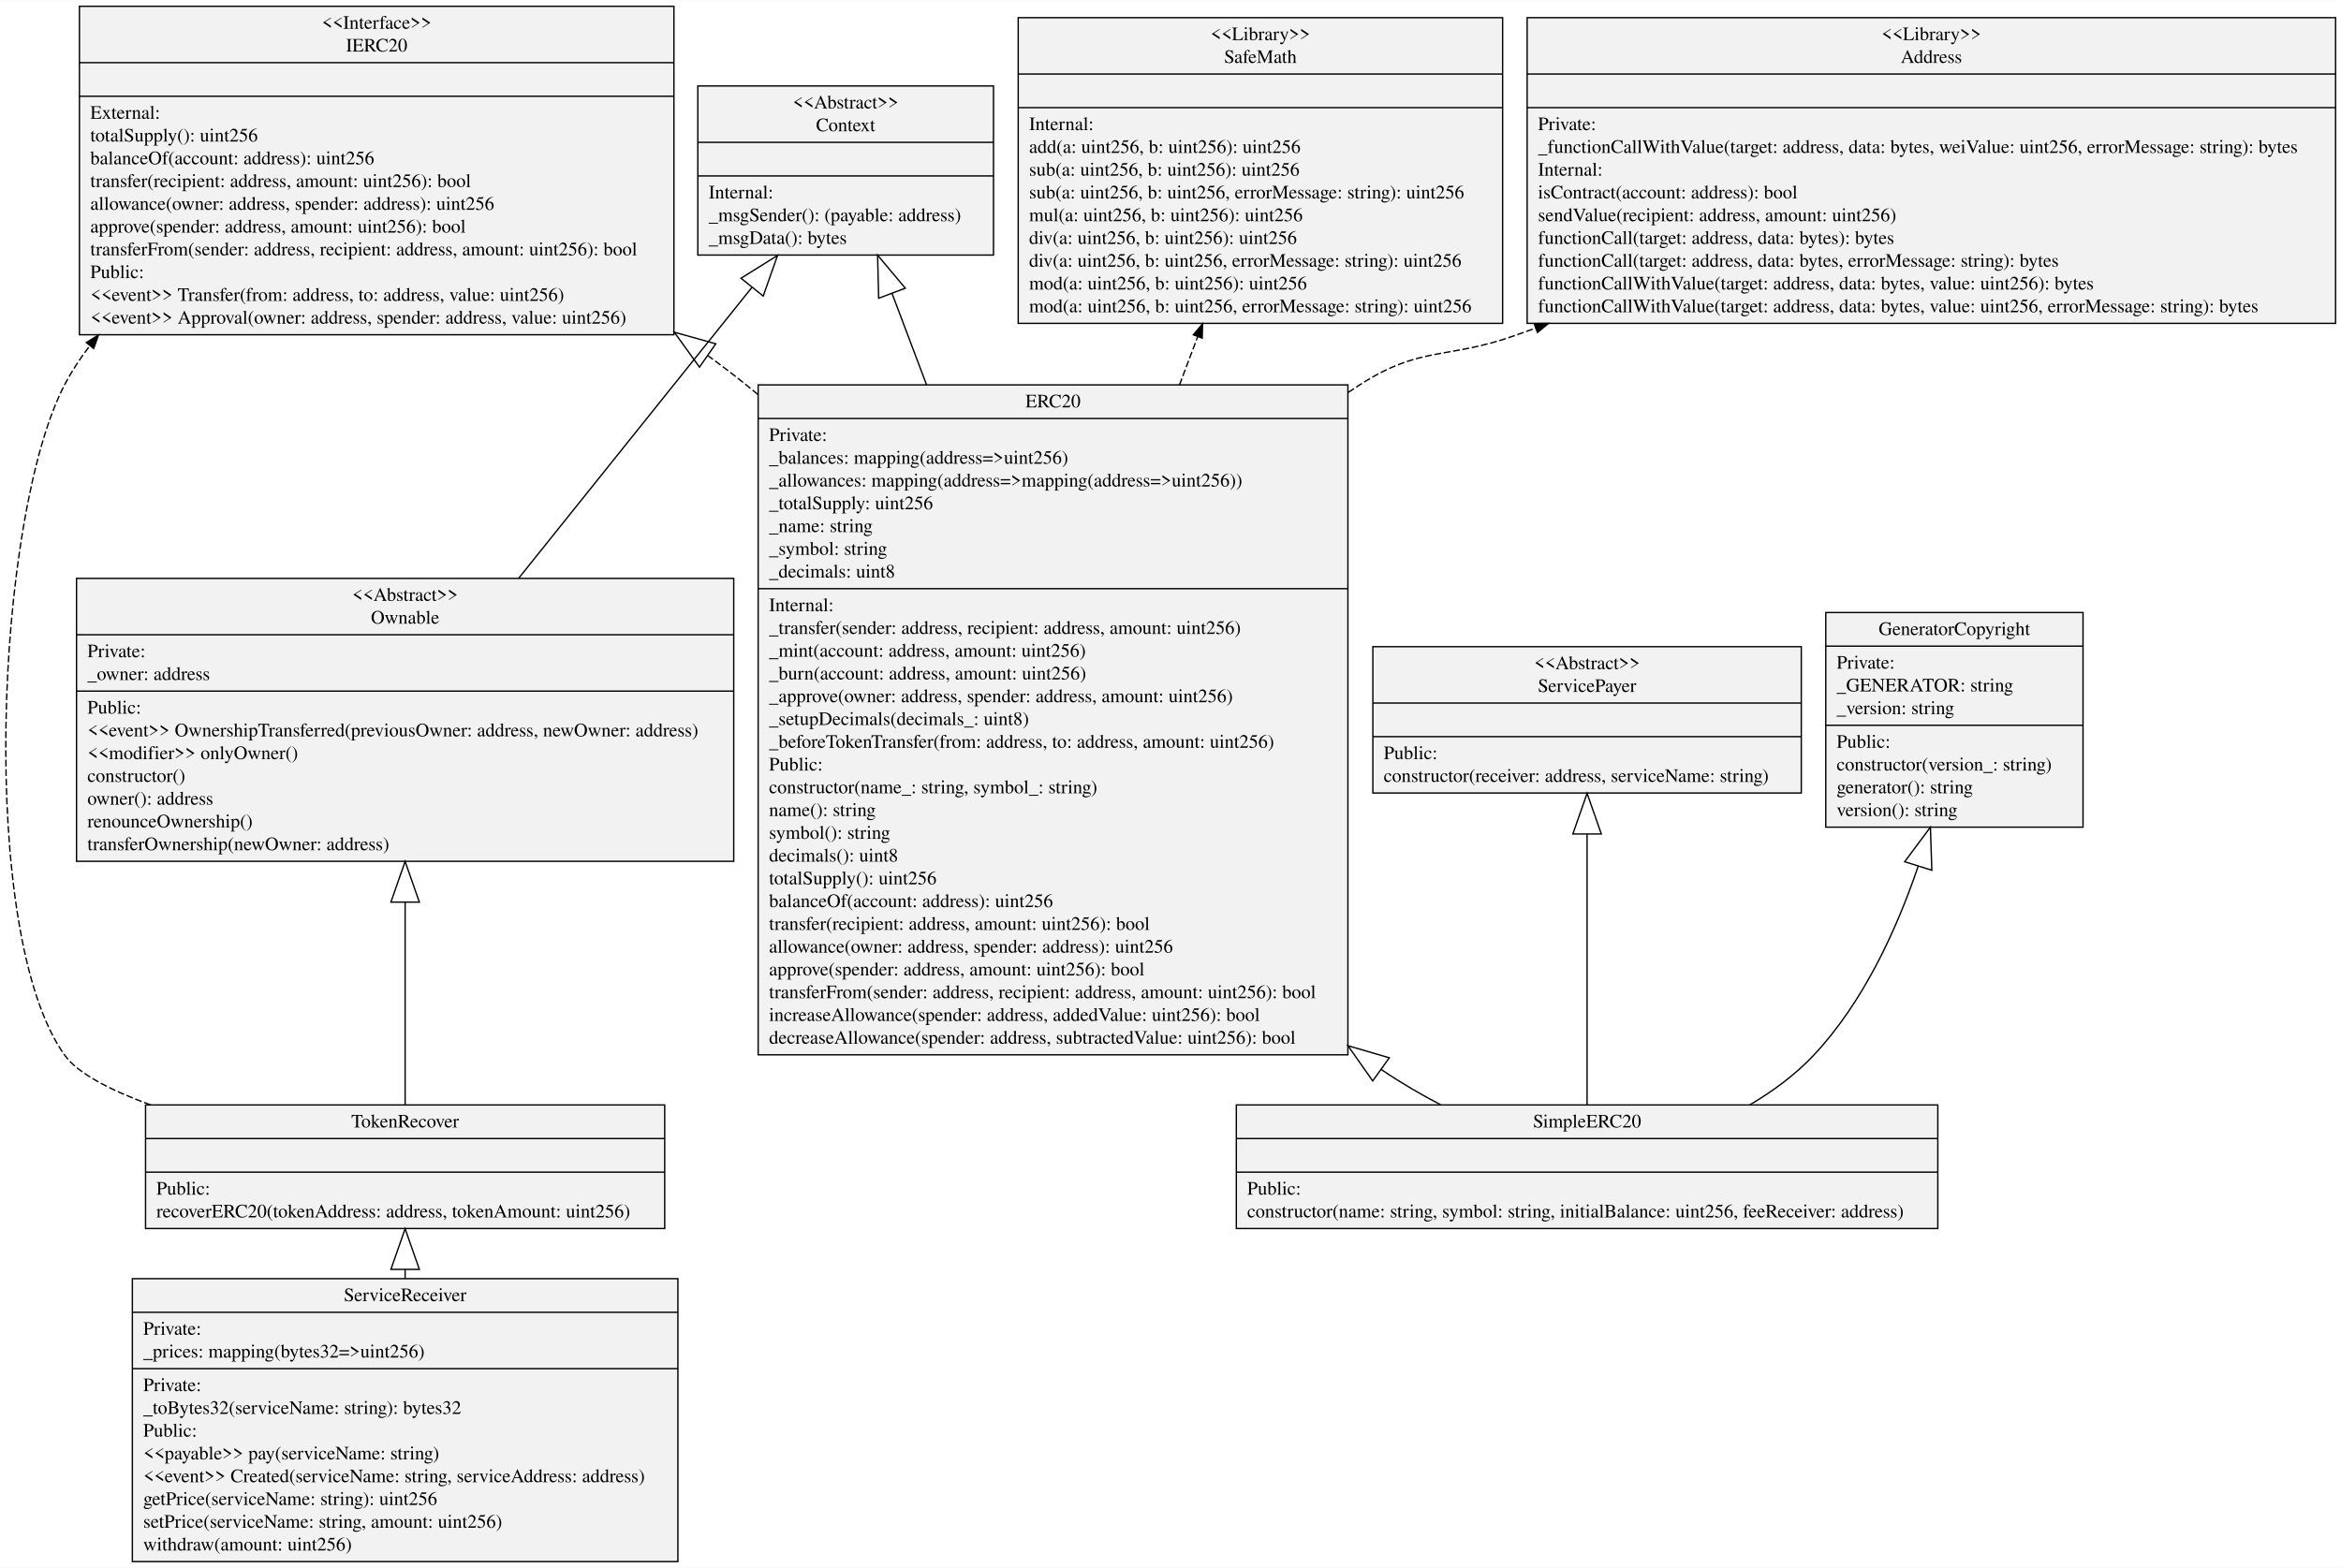
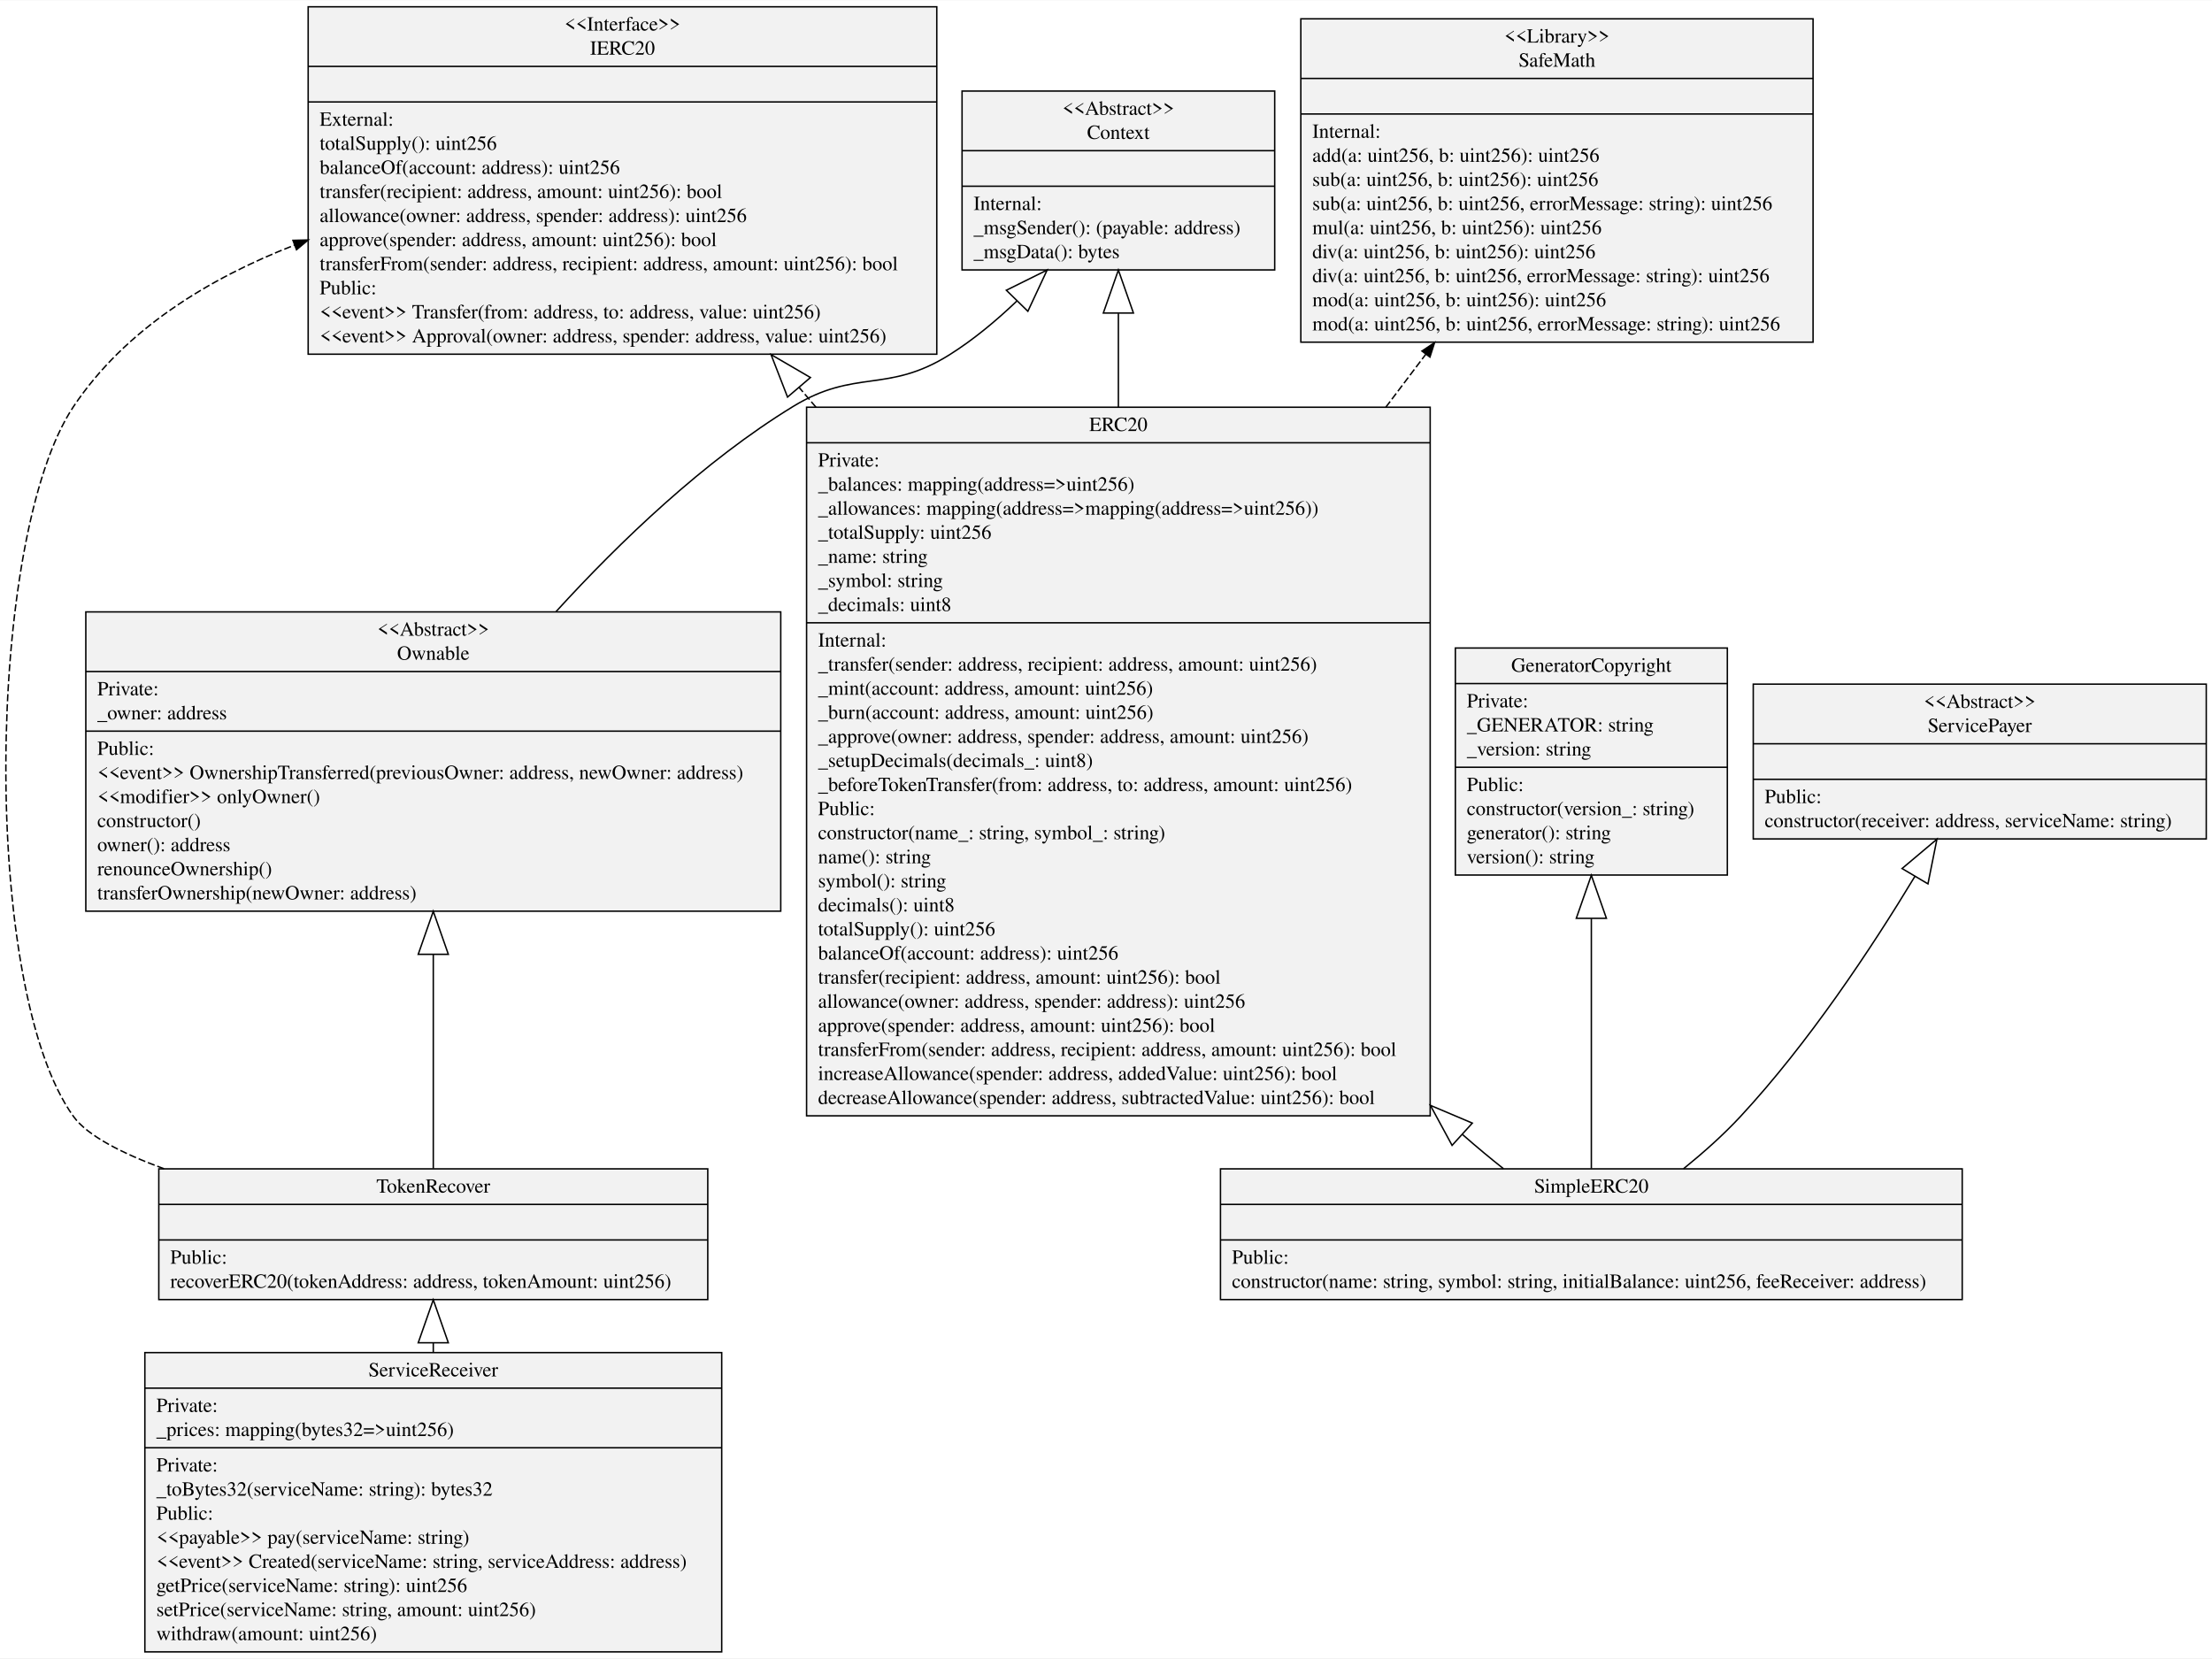
- <svg xmlns="http://www.w3.org/2000/svg" width="1727pt" height="1157pt" viewBox="0.00 0.00 1727.11 1156.80">
+ <svg xmlns="http://www.w3.org/2000/svg" width="1543pt" height="1157pt" viewBox="0.00 0.00 1543.35 1156.80">
  <g id="graph0" class="graph" transform="scale(1 1) rotate(0) translate(4 1152.8)">
-     <polygon fill="#ffffff" stroke="transparent" points="-4,4 -4,-1152.8 1723.108,-1152.8 1723.108,4 -4,4" />
+     <polygon fill="#ffffff" stroke="transparent" points="-4,4 -4,-1152.8 1539.35,-1152.8 1539.35,4 -4,4" />
    <g id="node1" class="node">
-       <polygon fill="#f2f2f2" stroke="#000000" points="510.819,-964.7 510.819,-1089.5 728.963,-1089.5 728.963,-964.7 510.819,-964.7" />
-       <text text-anchor="middle" x="619.891" y="-1072.9" font-family="Times,serif" font-size="14.00" fill="#000000">&lt;&lt;Abstract&gt;&gt;</text>
-       <text text-anchor="middle" x="619.891" y="-1056.1" font-family="Times,serif" font-size="14.00" fill="#000000">Context</text>
-       <polyline fill="none" stroke="#000000" points="510.819,-1047.9 728.963,-1047.9 " />
-       <text text-anchor="middle" x="619.891" y="-1031.3" font-family="Times,serif" font-size="14.00" fill="#000000"> </text>
-       <polyline fill="none" stroke="#000000" points="510.819,-1023.1 728.963,-1023.1 " />
-       <text text-anchor="start" x="518.819" y="-1006.5" font-family="Times,serif" font-size="14.00" fill="#000000">Internal:</text>
-       <text text-anchor="start" x="518.819" y="-989.7" font-family="Times,serif" font-size="14.00" fill="#000000">    _msgSender(): (payable: address)</text>
-       <text text-anchor="start" x="518.819" y="-972.9" font-family="Times,serif" font-size="14.00" fill="#000000">    _msgData(): bytes</text>
+       <polygon fill="#f2f2f2" stroke="#000000" points="667.238,-964.7 667.238,-1089.5 885.382,-1089.5 885.382,-964.7 667.238,-964.7" />
+       <text text-anchor="middle" x="776.31" y="-1072.9" font-family="Times,serif" font-size="14.00" fill="#000000">&lt;&lt;Abstract&gt;&gt;</text>
+       <text text-anchor="middle" x="776.31" y="-1056.1" font-family="Times,serif" font-size="14.00" fill="#000000">Context</text>
+       <polyline fill="none" stroke="#000000" points="667.238,-1047.9 885.382,-1047.9 " />
+       <text text-anchor="middle" x="776.31" y="-1031.3" font-family="Times,serif" font-size="14.00" fill="#000000"> </text>
+       <polyline fill="none" stroke="#000000" points="667.238,-1023.1 885.382,-1023.1 " />
+       <text text-anchor="start" x="675.238" y="-1006.5" font-family="Times,serif" font-size="14.00" fill="#000000">Internal:</text>
+       <text text-anchor="start" x="675.238" y="-989.7" font-family="Times,serif" font-size="14.00" fill="#000000">    _msgSender(): (payable: address)</text>
+       <text text-anchor="start" x="675.238" y="-972.9" font-family="Times,serif" font-size="14.00" fill="#000000">    _msgData(): bytes</text>
    </g>
    <g id="node2" class="node">
-       <polygon fill="#f2f2f2" stroke="#000000" points="54.591,-905.9 54.591,-1148.3 493.191,-1148.3 493.191,-905.9 54.591,-905.9" />
-       <text text-anchor="middle" x="273.891" y="-1131.7" font-family="Times,serif" font-size="14.00" fill="#000000">&lt;&lt;Interface&gt;&gt;</text>
-       <text text-anchor="middle" x="273.891" y="-1114.9" font-family="Times,serif" font-size="14.00" fill="#000000">IERC20</text>
-       <polyline fill="none" stroke="#000000" points="54.591,-1106.7 493.191,-1106.7 " />
-       <text text-anchor="middle" x="273.891" y="-1090.1" font-family="Times,serif" font-size="14.00" fill="#000000"> </text>
-       <polyline fill="none" stroke="#000000" points="54.591,-1081.9 493.191,-1081.9 " />
-       <text text-anchor="start" x="62.591" y="-1065.3" font-family="Times,serif" font-size="14.00" fill="#000000">External:</text>
-       <text text-anchor="start" x="62.591" y="-1048.5" font-family="Times,serif" font-size="14.00" fill="#000000">     totalSupply(): uint256</text>
-       <text text-anchor="start" x="62.591" y="-1031.7" font-family="Times,serif" font-size="14.00" fill="#000000">     balanceOf(account: address): uint256</text>
-       <text text-anchor="start" x="62.591" y="-1014.9" font-family="Times,serif" font-size="14.00" fill="#000000">     transfer(recipient: address, amount: uint256): bool</text>
-       <text text-anchor="start" x="62.591" y="-998.1" font-family="Times,serif" font-size="14.00" fill="#000000">     allowance(owner: address, spender: address): uint256</text>
-       <text text-anchor="start" x="62.591" y="-981.3" font-family="Times,serif" font-size="14.00" fill="#000000">     approve(spender: address, amount: uint256): bool</text>
-       <text text-anchor="start" x="62.591" y="-964.5" font-family="Times,serif" font-size="14.00" fill="#000000">     transferFrom(sender: address, recipient: address, amount: uint256): bool</text>
-       <text text-anchor="start" x="62.591" y="-947.7" font-family="Times,serif" font-size="14.00" fill="#000000">Public:</text>
-       <text text-anchor="start" x="62.591" y="-930.9" font-family="Times,serif" font-size="14.00" fill="#000000">    &lt;&lt;event&gt;&gt; Transfer(from: address, to: address, value: uint256)</text>
-       <text text-anchor="start" x="62.591" y="-914.1" font-family="Times,serif" font-size="14.00" fill="#000000">    &lt;&lt;event&gt;&gt; Approval(owner: address, spender: address, value: uint256)</text>
+       <polygon fill="#f2f2f2" stroke="#000000" points="211.01,-905.9 211.01,-1148.3 649.61,-1148.3 649.61,-905.9 211.01,-905.9" />
+       <text text-anchor="middle" x="430.31" y="-1131.7" font-family="Times,serif" font-size="14.00" fill="#000000">&lt;&lt;Interface&gt;&gt;</text>
+       <text text-anchor="middle" x="430.31" y="-1114.9" font-family="Times,serif" font-size="14.00" fill="#000000">IERC20</text>
+       <polyline fill="none" stroke="#000000" points="211.01,-1106.7 649.61,-1106.7 " />
+       <text text-anchor="middle" x="430.31" y="-1090.1" font-family="Times,serif" font-size="14.00" fill="#000000"> </text>
+       <polyline fill="none" stroke="#000000" points="211.01,-1081.9 649.61,-1081.9 " />
+       <text text-anchor="start" x="219.01" y="-1065.3" font-family="Times,serif" font-size="14.00" fill="#000000">External:</text>
+       <text text-anchor="start" x="219.01" y="-1048.5" font-family="Times,serif" font-size="14.00" fill="#000000">     totalSupply(): uint256</text>
+       <text text-anchor="start" x="219.01" y="-1031.7" font-family="Times,serif" font-size="14.00" fill="#000000">     balanceOf(account: address): uint256</text>
+       <text text-anchor="start" x="219.01" y="-1014.9" font-family="Times,serif" font-size="14.00" fill="#000000">     transfer(recipient: address, amount: uint256): bool</text>
+       <text text-anchor="start" x="219.01" y="-998.1" font-family="Times,serif" font-size="14.00" fill="#000000">     allowance(owner: address, spender: address): uint256</text>
+       <text text-anchor="start" x="219.01" y="-981.3" font-family="Times,serif" font-size="14.00" fill="#000000">     approve(spender: address, amount: uint256): bool</text>
+       <text text-anchor="start" x="219.01" y="-964.5" font-family="Times,serif" font-size="14.00" fill="#000000">     transferFrom(sender: address, recipient: address, amount: uint256): bool</text>
+       <text text-anchor="start" x="219.01" y="-947.7" font-family="Times,serif" font-size="14.00" fill="#000000">Public:</text>
+       <text text-anchor="start" x="219.01" y="-930.9" font-family="Times,serif" font-size="14.00" fill="#000000">    &lt;&lt;event&gt;&gt; Transfer(from: address, to: address, value: uint256)</text>
+       <text text-anchor="start" x="219.01" y="-914.1" font-family="Times,serif" font-size="14.00" fill="#000000">    &lt;&lt;event&gt;&gt; Approval(owner: address, spender: address, value: uint256)</text>
    </g>
    <g id="node3" class="node">
-       <polygon fill="#f2f2f2" stroke="#000000" points="747.195,-914.3 747.195,-1139.9 1104.588,-1139.9 1104.588,-914.3 747.195,-914.3" />
-       <text text-anchor="middle" x="925.891" y="-1123.3" font-family="Times,serif" font-size="14.00" fill="#000000">&lt;&lt;Library&gt;&gt;</text>
-       <text text-anchor="middle" x="925.891" y="-1106.5" font-family="Times,serif" font-size="14.00" fill="#000000">SafeMath</text>
-       <polyline fill="none" stroke="#000000" points="747.195,-1098.3 1104.588,-1098.3 " />
-       <text text-anchor="middle" x="925.891" y="-1081.7" font-family="Times,serif" font-size="14.00" fill="#000000"> </text>
-       <polyline fill="none" stroke="#000000" points="747.195,-1073.5 1104.588,-1073.5 " />
-       <text text-anchor="start" x="755.195" y="-1056.9" font-family="Times,serif" font-size="14.00" fill="#000000">Internal:</text>
-       <text text-anchor="start" x="755.195" y="-1040.1" font-family="Times,serif" font-size="14.00" fill="#000000">    add(a: uint256, b: uint256): uint256</text>
-       <text text-anchor="start" x="755.195" y="-1023.3" font-family="Times,serif" font-size="14.00" fill="#000000">    sub(a: uint256, b: uint256): uint256</text>
-       <text text-anchor="start" x="755.195" y="-1006.5" font-family="Times,serif" font-size="14.00" fill="#000000">    sub(a: uint256, b: uint256, errorMessage: string): uint256</text>
-       <text text-anchor="start" x="755.195" y="-989.7" font-family="Times,serif" font-size="14.00" fill="#000000">    mul(a: uint256, b: uint256): uint256</text>
-       <text text-anchor="start" x="755.195" y="-972.9" font-family="Times,serif" font-size="14.00" fill="#000000">    div(a: uint256, b: uint256): uint256</text>
-       <text text-anchor="start" x="755.195" y="-956.1" font-family="Times,serif" font-size="14.00" fill="#000000">    div(a: uint256, b: uint256, errorMessage: string): uint256</text>
-       <text text-anchor="start" x="755.195" y="-939.3" font-family="Times,serif" font-size="14.00" fill="#000000">    mod(a: uint256, b: uint256): uint256</text>
-       <text text-anchor="start" x="755.195" y="-922.5" font-family="Times,serif" font-size="14.00" fill="#000000">    mod(a: uint256, b: uint256, errorMessage: string): uint256</text>
+       <polygon fill="#f2f2f2" stroke="#000000" points="903.614,-914.3 903.614,-1139.9 1261.006,-1139.9 1261.006,-914.3 903.614,-914.3" />
+       <text text-anchor="middle" x="1082.31" y="-1123.3" font-family="Times,serif" font-size="14.00" fill="#000000">&lt;&lt;Library&gt;&gt;</text>
+       <text text-anchor="middle" x="1082.31" y="-1106.5" font-family="Times,serif" font-size="14.00" fill="#000000">SafeMath</text>
+       <polyline fill="none" stroke="#000000" points="903.614,-1098.3 1261.006,-1098.3 " />
+       <text text-anchor="middle" x="1082.31" y="-1081.7" font-family="Times,serif" font-size="14.00" fill="#000000"> </text>
+       <polyline fill="none" stroke="#000000" points="903.614,-1073.5 1261.006,-1073.5 " />
+       <text text-anchor="start" x="911.614" y="-1056.9" font-family="Times,serif" font-size="14.00" fill="#000000">Internal:</text>
+       <text text-anchor="start" x="911.614" y="-1040.1" font-family="Times,serif" font-size="14.00" fill="#000000">    add(a: uint256, b: uint256): uint256</text>
+       <text text-anchor="start" x="911.614" y="-1023.3" font-family="Times,serif" font-size="14.00" fill="#000000">    sub(a: uint256, b: uint256): uint256</text>
+       <text text-anchor="start" x="911.614" y="-1006.5" font-family="Times,serif" font-size="14.00" fill="#000000">    sub(a: uint256, b: uint256, errorMessage: string): uint256</text>
+       <text text-anchor="start" x="911.614" y="-989.7" font-family="Times,serif" font-size="14.00" fill="#000000">    mul(a: uint256, b: uint256): uint256</text>
+       <text text-anchor="start" x="911.614" y="-972.9" font-family="Times,serif" font-size="14.00" fill="#000000">    div(a: uint256, b: uint256): uint256</text>
+       <text text-anchor="start" x="911.614" y="-956.1" font-family="Times,serif" font-size="14.00" fill="#000000">    div(a: uint256, b: uint256, errorMessage: string): uint256</text>
+       <text text-anchor="start" x="911.614" y="-939.3" font-family="Times,serif" font-size="14.00" fill="#000000">    mod(a: uint256, b: uint256): uint256</text>
+       <text text-anchor="start" x="911.614" y="-922.5" font-family="Times,serif" font-size="14.00" fill="#000000">    mod(a: uint256, b: uint256, errorMessage: string): uint256</text>
    </g>
    <g id="node4" class="node">
-       <polygon fill="#f2f2f2" stroke="#000000" points="1122.674,-914.3 1122.674,-1139.9 1719.108,-1139.9 1719.108,-914.3 1122.674,-914.3" />
-       <text text-anchor="middle" x="1420.891" y="-1123.3" font-family="Times,serif" font-size="14.00" fill="#000000">&lt;&lt;Library&gt;&gt;</text>
-       <text text-anchor="middle" x="1420.891" y="-1106.5" font-family="Times,serif" font-size="14.00" fill="#000000">Address</text>
-       <polyline fill="none" stroke="#000000" points="1122.674,-1098.3 1719.108,-1098.3 " />
-       <text text-anchor="middle" x="1420.891" y="-1081.7" font-family="Times,serif" font-size="14.00" fill="#000000"> </text>
-       <polyline fill="none" stroke="#000000" points="1122.674,-1073.5 1719.108,-1073.5 " />
-       <text text-anchor="start" x="1130.674" y="-1056.9" font-family="Times,serif" font-size="14.00" fill="#000000">Private:</text>
-       <text text-anchor="start" x="1130.674" y="-1040.1" font-family="Times,serif" font-size="14.00" fill="#000000">    _functionCallWithValue(target: address, data: bytes, weiValue: uint256, errorMessage: string): bytes</text>
-       <text text-anchor="start" x="1130.674" y="-1023.3" font-family="Times,serif" font-size="14.00" fill="#000000">Internal:</text>
-       <text text-anchor="start" x="1130.674" y="-1006.5" font-family="Times,serif" font-size="14.00" fill="#000000">    isContract(account: address): bool</text>
-       <text text-anchor="start" x="1130.674" y="-989.7" font-family="Times,serif" font-size="14.00" fill="#000000">    sendValue(recipient: address, amount: uint256)</text>
-       <text text-anchor="start" x="1130.674" y="-972.9" font-family="Times,serif" font-size="14.00" fill="#000000">    functionCall(target: address, data: bytes): bytes</text>
-       <text text-anchor="start" x="1130.674" y="-956.1" font-family="Times,serif" font-size="14.00" fill="#000000">    functionCall(target: address, data: bytes, errorMessage: string): bytes</text>
-       <text text-anchor="start" x="1130.674" y="-939.3" font-family="Times,serif" font-size="14.00" fill="#000000">    functionCallWithValue(target: address, data: bytes, value: uint256): bytes</text>
-       <text text-anchor="start" x="1130.674" y="-922.5" font-family="Times,serif" font-size="14.00" fill="#000000">    functionCallWithValue(target: address, data: bytes, value: uint256, errorMessage: string): bytes</text>
+       <polygon fill="#f2f2f2" stroke="#000000" points="558.76,-374.5 558.76,-868.9 993.86,-868.9 993.86,-374.5 558.76,-374.5" />
+       <text text-anchor="middle" x="776.31" y="-852.3" font-family="Times,serif" font-size="14.00" fill="#000000">ERC20</text>
+       <polyline fill="none" stroke="#000000" points="558.76,-844.1 993.86,-844.1 " />
+       <text text-anchor="start" x="566.76" y="-827.5" font-family="Times,serif" font-size="14.00" fill="#000000">Private:</text>
+       <text text-anchor="start" x="566.76" y="-810.7" font-family="Times,serif" font-size="14.00" fill="#000000">   _balances: mapping(address=&gt;uint256)</text>
+       <text text-anchor="start" x="566.76" y="-793.9" font-family="Times,serif" font-size="14.00" fill="#000000">   _allowances: mapping(address=&gt;mapping(address=&gt;uint256))</text>
+       <text text-anchor="start" x="566.76" y="-777.1" font-family="Times,serif" font-size="14.00" fill="#000000">   _totalSupply: uint256</text>
+       <text text-anchor="start" x="566.76" y="-760.3" font-family="Times,serif" font-size="14.00" fill="#000000">   _name: string</text>
+       <text text-anchor="start" x="566.76" y="-743.5" font-family="Times,serif" font-size="14.00" fill="#000000">   _symbol: string</text>
+       <text text-anchor="start" x="566.76" y="-726.7" font-family="Times,serif" font-size="14.00" fill="#000000">   _decimals: uint8</text>
+       <polyline fill="none" stroke="#000000" points="558.76,-718.5 993.86,-718.5 " />
+       <text text-anchor="start" x="566.76" y="-701.9" font-family="Times,serif" font-size="14.00" fill="#000000">Internal:</text>
+       <text text-anchor="start" x="566.76" y="-685.1" font-family="Times,serif" font-size="14.00" fill="#000000">    _transfer(sender: address, recipient: address, amount: uint256)</text>
+       <text text-anchor="start" x="566.76" y="-668.3" font-family="Times,serif" font-size="14.00" fill="#000000">    _mint(account: address, amount: uint256)</text>
+       <text text-anchor="start" x="566.76" y="-651.5" font-family="Times,serif" font-size="14.00" fill="#000000">    _burn(account: address, amount: uint256)</text>
+       <text text-anchor="start" x="566.76" y="-634.7" font-family="Times,serif" font-size="14.00" fill="#000000">    _approve(owner: address, spender: address, amount: uint256)</text>
+       <text text-anchor="start" x="566.76" y="-617.9" font-family="Times,serif" font-size="14.00" fill="#000000">    _setupDecimals(decimals_: uint8)</text>
+       <text text-anchor="start" x="566.76" y="-601.1" font-family="Times,serif" font-size="14.00" fill="#000000">    _beforeTokenTransfer(from: address, to: address, amount: uint256)</text>
+       <text text-anchor="start" x="566.76" y="-584.3" font-family="Times,serif" font-size="14.00" fill="#000000">Public:</text>
+       <text text-anchor="start" x="566.76" y="-567.5" font-family="Times,serif" font-size="14.00" fill="#000000">    constructor(name_: string, symbol_: string)</text>
+       <text text-anchor="start" x="566.76" y="-550.7" font-family="Times,serif" font-size="14.00" fill="#000000">    name(): string</text>
+       <text text-anchor="start" x="566.76" y="-533.9" font-family="Times,serif" font-size="14.00" fill="#000000">    symbol(): string</text>
+       <text text-anchor="start" x="566.76" y="-517.1" font-family="Times,serif" font-size="14.00" fill="#000000">    decimals(): uint8</text>
+       <text text-anchor="start" x="566.76" y="-500.3" font-family="Times,serif" font-size="14.00" fill="#000000">    totalSupply(): uint256</text>
+       <text text-anchor="start" x="566.76" y="-483.5" font-family="Times,serif" font-size="14.00" fill="#000000">    balanceOf(account: address): uint256</text>
+       <text text-anchor="start" x="566.76" y="-466.7" font-family="Times,serif" font-size="14.00" fill="#000000">    transfer(recipient: address, amount: uint256): bool</text>
+       <text text-anchor="start" x="566.76" y="-449.9" font-family="Times,serif" font-size="14.00" fill="#000000">    allowance(owner: address, spender: address): uint256</text>
+       <text text-anchor="start" x="566.76" y="-433.1" font-family="Times,serif" font-size="14.00" fill="#000000">    approve(spender: address, amount: uint256): bool</text>
+       <text text-anchor="start" x="566.76" y="-416.3" font-family="Times,serif" font-size="14.00" fill="#000000">    transferFrom(sender: address, recipient: address, amount: uint256): bool</text>
+       <text text-anchor="start" x="566.76" y="-399.5" font-family="Times,serif" font-size="14.00" fill="#000000">    increaseAllowance(spender: address, addedValue: uint256): bool</text>
+       <text text-anchor="start" x="566.76" y="-382.7" font-family="Times,serif" font-size="14.00" fill="#000000">    decreaseAllowance(spender: address, subtractedValue: uint256): bool</text>
+     </g>
+     <g id="edge1" class="edge">
+       <path fill="none" stroke="#000000" d="M776.31,-868.91C776.31,-891.957 776.31,-914.197 776.31,-934.355" />
+       <polygon fill="none" stroke="#000000" points="765.81,-934.62 776.31,-964.62 786.81,-934.62 765.81,-934.62" />
+     </g>
+     <g id="edge2" class="edge">
+       <path fill="none" stroke="#000000" stroke-dasharray="5,2" d="M565.321,-868.91C561.389,-873.518 557.485,-878.092 553.616,-882.625" />
+       <polygon fill="none" stroke="#000000" points="545.473,-875.992 533.984,-905.628 561.446,-889.625 545.473,-875.992" />
+     </g>
+     <g id="edge3" class="edge">
+       <path fill="none" stroke="#000000" stroke-dasharray="5,2" d="M962.907,-868.91C972.424,-881.519 981.759,-893.886 990.754,-905.803" />
+       <polygon fill="#000000" stroke="#000000" points="988.107,-908.106 996.925,-913.979 993.694,-903.889 988.107,-908.106" />
    </g>
    <g id="node5" class="node">
-       <polygon fill="#f2f2f2" stroke="#000000" points="555.341,-374.5 555.341,-868.9 990.441,-868.9 990.441,-374.5 555.341,-374.5" />
-       <text text-anchor="middle" x="772.891" y="-852.3" font-family="Times,serif" font-size="14.00" fill="#000000">ERC20</text>
-       <polyline fill="none" stroke="#000000" points="555.341,-844.1 990.441,-844.1 " />
-       <text text-anchor="start" x="563.341" y="-827.5" font-family="Times,serif" font-size="14.00" fill="#000000">Private:</text>
-       <text text-anchor="start" x="563.341" y="-810.7" font-family="Times,serif" font-size="14.00" fill="#000000">   _balances: mapping(address=&gt;uint256)</text>
-       <text text-anchor="start" x="563.341" y="-793.9" font-family="Times,serif" font-size="14.00" fill="#000000">   _allowances: mapping(address=&gt;mapping(address=&gt;uint256))</text>
-       <text text-anchor="start" x="563.341" y="-777.1" font-family="Times,serif" font-size="14.00" fill="#000000">   _totalSupply: uint256</text>
-       <text text-anchor="start" x="563.341" y="-760.3" font-family="Times,serif" font-size="14.00" fill="#000000">   _name: string</text>
-       <text text-anchor="start" x="563.341" y="-743.5" font-family="Times,serif" font-size="14.00" fill="#000000">   _symbol: string</text>
-       <text text-anchor="start" x="563.341" y="-726.7" font-family="Times,serif" font-size="14.00" fill="#000000">   _decimals: uint8</text>
-       <polyline fill="none" stroke="#000000" points="555.341,-718.5 990.441,-718.5 " />
-       <text text-anchor="start" x="563.341" y="-701.9" font-family="Times,serif" font-size="14.00" fill="#000000">Internal:</text>
-       <text text-anchor="start" x="563.341" y="-685.1" font-family="Times,serif" font-size="14.00" fill="#000000">    _transfer(sender: address, recipient: address, amount: uint256)</text>
-       <text text-anchor="start" x="563.341" y="-668.3" font-family="Times,serif" font-size="14.00" fill="#000000">    _mint(account: address, amount: uint256)</text>
-       <text text-anchor="start" x="563.341" y="-651.5" font-family="Times,serif" font-size="14.00" fill="#000000">    _burn(account: address, amount: uint256)</text>
-       <text text-anchor="start" x="563.341" y="-634.7" font-family="Times,serif" font-size="14.00" fill="#000000">    _approve(owner: address, spender: address, amount: uint256)</text>
-       <text text-anchor="start" x="563.341" y="-617.9" font-family="Times,serif" font-size="14.00" fill="#000000">    _setupDecimals(decimals_: uint8)</text>
-       <text text-anchor="start" x="563.341" y="-601.1" font-family="Times,serif" font-size="14.00" fill="#000000">    _beforeTokenTransfer(from: address, to: address, amount: uint256)</text>
-       <text text-anchor="start" x="563.341" y="-584.3" font-family="Times,serif" font-size="14.00" fill="#000000">Public:</text>
-       <text text-anchor="start" x="563.341" y="-567.5" font-family="Times,serif" font-size="14.00" fill="#000000">    constructor(name_: string, symbol_: string)</text>
-       <text text-anchor="start" x="563.341" y="-550.7" font-family="Times,serif" font-size="14.00" fill="#000000">    name(): string</text>
-       <text text-anchor="start" x="563.341" y="-533.9" font-family="Times,serif" font-size="14.00" fill="#000000">    symbol(): string</text>
-       <text text-anchor="start" x="563.341" y="-517.1" font-family="Times,serif" font-size="14.00" fill="#000000">    decimals(): uint8</text>
-       <text text-anchor="start" x="563.341" y="-500.3" font-family="Times,serif" font-size="14.00" fill="#000000">    totalSupply(): uint256</text>
-       <text text-anchor="start" x="563.341" y="-483.5" font-family="Times,serif" font-size="14.00" fill="#000000">    balanceOf(account: address): uint256</text>
-       <text text-anchor="start" x="563.341" y="-466.7" font-family="Times,serif" font-size="14.00" fill="#000000">    transfer(recipient: address, amount: uint256): bool</text>
-       <text text-anchor="start" x="563.341" y="-449.9" font-family="Times,serif" font-size="14.00" fill="#000000">    allowance(owner: address, spender: address): uint256</text>
-       <text text-anchor="start" x="563.341" y="-433.1" font-family="Times,serif" font-size="14.00" fill="#000000">    approve(spender: address, amount: uint256): bool</text>
-       <text text-anchor="start" x="563.341" y="-416.3" font-family="Times,serif" font-size="14.00" fill="#000000">    transferFrom(sender: address, recipient: address, amount: uint256): bool</text>
-       <text text-anchor="start" x="563.341" y="-399.5" font-family="Times,serif" font-size="14.00" fill="#000000">    increaseAllowance(spender: address, addedValue: uint256): bool</text>
-       <text text-anchor="start" x="563.341" y="-382.7" font-family="Times,serif" font-size="14.00" fill="#000000">    decreaseAllowance(spender: address, subtractedValue: uint256): bool</text>
-     </g>
-     <g id="edge1" class="edge">
-       <path fill="none" stroke="#000000" d="M679.593,-868.91C670.582,-892.785 661.899,-915.793 654.077,-936.52" />
-       <polygon fill="none" stroke="#000000" points="644.241,-932.844 643.472,-964.62 663.888,-940.26 644.241,-932.844" />
-     </g>
-     <g id="edge2" class="edge">
-       <path fill="none" stroke="#000000" stroke-dasharray="5,2" d="M555.083,-861.876C552.024,-864.424 548.96,-866.933 545.891,-869.4 537.005,-876.545 527.758,-883.573 518.269,-890.457" />
-       <polygon fill="none" stroke="#000000" points="512.049,-881.994 493.467,-907.781 524.074,-899.21 512.049,-881.994" />
-     </g>
-     <g id="edge3" class="edge">
-       <path fill="none" stroke="#000000" stroke-dasharray="5,2" d="M866.19,-868.91C870.765,-881.034 875.256,-892.935 879.593,-904.426" />
-       <polygon fill="#000000" stroke="#000000" points="876.393,-905.859 883.199,-913.979 882.942,-903.387 876.393,-905.859" />
+       <polygon fill="#f2f2f2" stroke="#000000" points="55.873,-517.3 55.873,-726.1 540.747,-726.1 540.747,-517.3 55.873,-517.3" />
+       <text text-anchor="middle" x="298.31" y="-709.5" font-family="Times,serif" font-size="14.00" fill="#000000">&lt;&lt;Abstract&gt;&gt;</text>
+       <text text-anchor="middle" x="298.31" y="-692.7" font-family="Times,serif" font-size="14.00" fill="#000000">Ownable</text>
+       <polyline fill="none" stroke="#000000" points="55.873,-684.5 540.747,-684.5 " />
+       <text text-anchor="start" x="63.873" y="-667.9" font-family="Times,serif" font-size="14.00" fill="#000000">Private:</text>
+       <text text-anchor="start" x="63.873" y="-651.1" font-family="Times,serif" font-size="14.00" fill="#000000">   _owner: address</text>
+       <polyline fill="none" stroke="#000000" points="55.873,-642.9 540.747,-642.9 " />
+       <text text-anchor="start" x="63.873" y="-626.3" font-family="Times,serif" font-size="14.00" fill="#000000">Public:</text>
+       <text text-anchor="start" x="63.873" y="-609.5" font-family="Times,serif" font-size="14.00" fill="#000000">    &lt;&lt;event&gt;&gt; OwnershipTransferred(previousOwner: address, newOwner: address)</text>
+       <text text-anchor="start" x="63.873" y="-592.7" font-family="Times,serif" font-size="14.00" fill="#000000">    &lt;&lt;modifier&gt;&gt; onlyOwner()</text>
+       <text text-anchor="start" x="63.873" y="-575.9" font-family="Times,serif" font-size="14.00" fill="#000000">    constructor()</text>
+       <text text-anchor="start" x="63.873" y="-559.1" font-family="Times,serif" font-size="14.00" fill="#000000">    owner(): address</text>
+       <text text-anchor="start" x="63.873" y="-542.3" font-family="Times,serif" font-size="14.00" fill="#000000">    renounceOwnership()</text>
+       <text text-anchor="start" x="63.873" y="-525.5" font-family="Times,serif" font-size="14.00" fill="#000000">    transferOwnership(newOwner: address)</text>
    </g>
    <g id="edge4" class="edge">
-       <path fill="none" stroke="#000000" stroke-dasharray="5,2" d="M990.714,-863.37C993.757,-865.429 996.817,-867.441 999.891,-869.4 1044.697,-897.957 1063.829,-887.598 1113.891,-905.4 1118.829,-907.156 1123.805,-908.941 1128.812,-910.752" />
-       <polygon fill="#000000" stroke="#000000" points="1127.879,-914.138 1138.473,-914.265 1130.271,-907.559 1127.879,-914.138" />
+       <path fill="none" stroke="#000000" d="M383.908,-726.243C428.797,-775.429 487.288,-831.469 549.31,-869.4 592.834,-896.018 615.082,-878.303 658.31,-905.4 674.936,-915.822 690.906,-929.07 705.434,-942.966" />
+       <polygon fill="none" stroke="#000000" points="698.14,-950.526 726.617,-964.644 713.16,-935.849 698.14,-950.526" />
    </g>
    <g id="node6" class="node">
-       <polygon fill="#f2f2f2" stroke="#000000" points="52.454,-517.3 52.454,-726.1 537.328,-726.1 537.328,-517.3 52.454,-517.3" />
-       <text text-anchor="middle" x="294.891" y="-709.5" font-family="Times,serif" font-size="14.00" fill="#000000">&lt;&lt;Abstract&gt;&gt;</text>
-       <text text-anchor="middle" x="294.891" y="-692.7" font-family="Times,serif" font-size="14.00" fill="#000000">Ownable</text>
-       <polyline fill="none" stroke="#000000" points="52.454,-684.5 537.328,-684.5 " />
-       <text text-anchor="start" x="60.454" y="-667.9" font-family="Times,serif" font-size="14.00" fill="#000000">Private:</text>
-       <text text-anchor="start" x="60.454" y="-651.1" font-family="Times,serif" font-size="14.00" fill="#000000">   _owner: address</text>
-       <polyline fill="none" stroke="#000000" points="52.454,-642.9 537.328,-642.9 " />
-       <text text-anchor="start" x="60.454" y="-626.3" font-family="Times,serif" font-size="14.00" fill="#000000">Public:</text>
-       <text text-anchor="start" x="60.454" y="-609.5" font-family="Times,serif" font-size="14.00" fill="#000000">    &lt;&lt;event&gt;&gt; OwnershipTransferred(previousOwner: address, newOwner: address)</text>
-       <text text-anchor="start" x="60.454" y="-592.7" font-family="Times,serif" font-size="14.00" fill="#000000">    &lt;&lt;modifier&gt;&gt; onlyOwner()</text>
-       <text text-anchor="start" x="60.454" y="-575.9" font-family="Times,serif" font-size="14.00" fill="#000000">    constructor()</text>
-       <text text-anchor="start" x="60.454" y="-559.1" font-family="Times,serif" font-size="14.00" fill="#000000">    owner(): address</text>
-       <text text-anchor="start" x="60.454" y="-542.3" font-family="Times,serif" font-size="14.00" fill="#000000">    renounceOwnership()</text>
-       <text text-anchor="start" x="60.454" y="-525.5" font-family="Times,serif" font-size="14.00" fill="#000000">    transferOwnership(newOwner: address)</text>
+       <polygon fill="#f2f2f2" stroke="#000000" points="106.799,-246.3 106.799,-337.5 489.821,-337.5 489.821,-246.3 106.799,-246.3" />
+       <text text-anchor="middle" x="298.31" y="-320.9" font-family="Times,serif" font-size="14.00" fill="#000000">TokenRecover</text>
+       <polyline fill="none" stroke="#000000" points="106.799,-312.7 489.821,-312.7 " />
+       <text text-anchor="middle" x="298.31" y="-296.1" font-family="Times,serif" font-size="14.00" fill="#000000"> </text>
+       <polyline fill="none" stroke="#000000" points="106.799,-287.9 489.821,-287.9 " />
+       <text text-anchor="start" x="114.799" y="-271.3" font-family="Times,serif" font-size="14.00" fill="#000000">Public:</text>
+       <text text-anchor="start" x="114.799" y="-254.5" font-family="Times,serif" font-size="14.00" fill="#000000">    recoverERC20(tokenAddress: address, tokenAmount: uint256)</text>
+     </g>
+     <g id="edge6" class="edge">
+       <path fill="none" stroke="#000000" stroke-dasharray="5,2" d="M110.412,-337.574C80.924,-348.383 56.965,-360.684 47.31,-374 -17.311,-463.127 -13.948,-777.929 47.31,-869.4 83.297,-923.136 141.271,-958.58 201.341,-981.951" />
+       <polygon fill="#000000" stroke="#000000" points="200.405,-985.339 210.996,-985.599 202.879,-978.791 200.405,-985.339" />
    </g>
    <g id="edge5" class="edge">
-       <path fill="none" stroke="#000000" d="M378.587,-726.101C431.967,-792.687 500.318,-877.946 550.637,-940.714" />
-       <polygon fill="none" stroke="#000000" points="542.689,-947.586 569.646,-964.425 559.073,-934.45 542.689,-947.586" />
+       <path fill="none" stroke="#000000" d="M298.31,-337.757C298.31,-376.464 298.31,-433.907 298.31,-487.019" />
+       <polygon fill="none" stroke="#000000" points="287.81,-487.193 298.31,-517.193 308.81,-487.193 287.81,-487.193" />
    </g>
    <g id="node7" class="node">
-       <polygon fill="#f2f2f2" stroke="#000000" points="103.38,-246.3 103.38,-337.5 486.402,-337.5 486.402,-246.3 103.38,-246.3" />
-       <text text-anchor="middle" x="294.891" y="-320.9" font-family="Times,serif" font-size="14.00" fill="#000000">TokenRecover</text>
-       <polyline fill="none" stroke="#000000" points="103.38,-312.7 486.402,-312.7 " />
-       <text text-anchor="middle" x="294.891" y="-296.1" font-family="Times,serif" font-size="14.00" fill="#000000"> </text>
-       <polyline fill="none" stroke="#000000" points="103.38,-287.9 486.402,-287.9 " />
-       <text text-anchor="start" x="111.38" y="-271.3" font-family="Times,serif" font-size="14.00" fill="#000000">Public:</text>
-       <text text-anchor="start" x="111.38" y="-254.5" font-family="Times,serif" font-size="14.00" fill="#000000">    recoverERC20(tokenAddress: address, tokenAmount: uint256)</text>
+       <polygon fill="#f2f2f2" stroke="#000000" points="97.073,-.5 97.073,-209.3 499.547,-209.3 499.547,-.5 97.073,-.5" />
+       <text text-anchor="middle" x="298.31" y="-192.7" font-family="Times,serif" font-size="14.00" fill="#000000">ServiceReceiver</text>
+       <polyline fill="none" stroke="#000000" points="97.073,-184.5 499.547,-184.5 " />
+       <text text-anchor="start" x="105.073" y="-167.9" font-family="Times,serif" font-size="14.00" fill="#000000">Private:</text>
+       <text text-anchor="start" x="105.073" y="-151.1" font-family="Times,serif" font-size="14.00" fill="#000000">   _prices: mapping(bytes32=&gt;uint256)</text>
+       <polyline fill="none" stroke="#000000" points="97.073,-142.9 499.547,-142.9 " />
+       <text text-anchor="start" x="105.073" y="-126.3" font-family="Times,serif" font-size="14.00" fill="#000000">Private:</text>
+       <text text-anchor="start" x="105.073" y="-109.5" font-family="Times,serif" font-size="14.00" fill="#000000">    _toBytes32(serviceName: string): bytes32</text>
+       <text text-anchor="start" x="105.073" y="-92.7" font-family="Times,serif" font-size="14.00" fill="#000000">Public:</text>
+       <text text-anchor="start" x="105.073" y="-75.9" font-family="Times,serif" font-size="14.00" fill="#000000">    &lt;&lt;payable&gt;&gt; pay(serviceName: string)</text>
+       <text text-anchor="start" x="105.073" y="-59.1" font-family="Times,serif" font-size="14.00" fill="#000000">    &lt;&lt;event&gt;&gt; Created(serviceName: string, serviceAddress: address)</text>
+       <text text-anchor="start" x="105.073" y="-42.3" font-family="Times,serif" font-size="14.00" fill="#000000">    getPrice(serviceName: string): uint256</text>
+       <text text-anchor="start" x="105.073" y="-25.5" font-family="Times,serif" font-size="14.00" fill="#000000">    setPrice(serviceName: string, amount: uint256)</text>
+       <text text-anchor="start" x="105.073" y="-8.7" font-family="Times,serif" font-size="14.00" fill="#000000">    withdraw(amount: uint256)</text>
    </g>
    <g id="edge7" class="edge">
-       <path fill="none" stroke="#000000" stroke-dasharray="5,2" d="M106.993,-337.574C77.506,-348.383 53.546,-360.684 43.891,-374 -20.73,-463.127 -7.422,-772.001 43.891,-869.4 49.171,-879.422 55.407,-888.929 62.38,-897.932" />
-       <polygon fill="#000000" stroke="#000000" points="59.674,-900.152 68.692,-905.714 65.111,-895.742 59.674,-900.152" />
-     </g>
-     <g id="edge6" class="edge">
-       <path fill="none" stroke="#000000" d="M294.891,-337.757C294.891,-376.464 294.891,-433.907 294.891,-487.019" />
-       <polygon fill="none" stroke="#000000" points="284.391,-487.193 294.891,-517.193 305.391,-487.193 284.391,-487.193" />
+       <path fill="none" stroke="#000000" d="M298.31,-209.335C298.31,-211.549 298.31,-213.755 298.31,-215.948" />
+       <polygon fill="none" stroke="#000000" points="287.81,-216.147 298.31,-246.147 308.81,-216.147 287.81,-216.147" />
    </g>
    <g id="node8" class="node">
-       <polygon fill="#f2f2f2" stroke="#000000" points="93.654,-.5 93.654,-209.3 496.128,-209.3 496.128,-.5 93.654,-.5" />
-       <text text-anchor="middle" x="294.891" y="-192.7" font-family="Times,serif" font-size="14.00" fill="#000000">ServiceReceiver</text>
-       <polyline fill="none" stroke="#000000" points="93.654,-184.5 496.128,-184.5 " />
-       <text text-anchor="start" x="101.654" y="-167.9" font-family="Times,serif" font-size="14.00" fill="#000000">Private:</text>
-       <text text-anchor="start" x="101.654" y="-151.1" font-family="Times,serif" font-size="14.00" fill="#000000">   _prices: mapping(bytes32=&gt;uint256)</text>
-       <polyline fill="none" stroke="#000000" points="93.654,-142.9 496.128,-142.9 " />
-       <text text-anchor="start" x="101.654" y="-126.3" font-family="Times,serif" font-size="14.00" fill="#000000">Private:</text>
-       <text text-anchor="start" x="101.654" y="-109.5" font-family="Times,serif" font-size="14.00" fill="#000000">    _toBytes32(serviceName: string): bytes32</text>
-       <text text-anchor="start" x="101.654" y="-92.7" font-family="Times,serif" font-size="14.00" fill="#000000">Public:</text>
-       <text text-anchor="start" x="101.654" y="-75.9" font-family="Times,serif" font-size="14.00" fill="#000000">    &lt;&lt;payable&gt;&gt; pay(serviceName: string)</text>
-       <text text-anchor="start" x="101.654" y="-59.1" font-family="Times,serif" font-size="14.00" fill="#000000">    &lt;&lt;event&gt;&gt; Created(serviceName: string, serviceAddress: address)</text>
-       <text text-anchor="start" x="101.654" y="-42.3" font-family="Times,serif" font-size="14.00" fill="#000000">    getPrice(serviceName: string): uint256</text>
-       <text text-anchor="start" x="101.654" y="-25.5" font-family="Times,serif" font-size="14.00" fill="#000000">    setPrice(serviceName: string, amount: uint256)</text>
-       <text text-anchor="start" x="101.654" y="-8.7" font-family="Times,serif" font-size="14.00" fill="#000000">    withdraw(amount: uint256)</text>
+       <polygon fill="#f2f2f2" stroke="#000000" points="1219.27,-567.7 1219.27,-675.7 1535.35,-675.7 1535.35,-567.7 1219.27,-567.7" />
+       <text text-anchor="middle" x="1377.31" y="-659.1" font-family="Times,serif" font-size="14.00" fill="#000000">&lt;&lt;Abstract&gt;&gt;</text>
+       <text text-anchor="middle" x="1377.31" y="-642.3" font-family="Times,serif" font-size="14.00" fill="#000000">ServicePayer</text>
+       <polyline fill="none" stroke="#000000" points="1219.27,-634.1 1535.35,-634.1 " />
+       <text text-anchor="middle" x="1377.31" y="-617.5" font-family="Times,serif" font-size="14.00" fill="#000000"> </text>
+       <polyline fill="none" stroke="#000000" points="1219.27,-609.3 1535.35,-609.3 " />
+       <text text-anchor="start" x="1227.27" y="-592.7" font-family="Times,serif" font-size="14.00" fill="#000000">Public:</text>
+       <text text-anchor="start" x="1227.27" y="-575.9" font-family="Times,serif" font-size="14.00" fill="#000000">    constructor(receiver: address, serviceName: string)</text>
+     </g>
+     <g id="node9" class="node">
+       <polygon fill="#f2f2f2" stroke="#000000" points="1011.418,-542.5 1011.418,-700.9 1201.202,-700.9 1201.202,-542.5 1011.418,-542.5" />
+       <text text-anchor="middle" x="1106.31" y="-684.3" font-family="Times,serif" font-size="14.00" fill="#000000">GeneratorCopyright</text>
+       <polyline fill="none" stroke="#000000" points="1011.418,-676.1 1201.202,-676.1 " />
+       <text text-anchor="start" x="1019.418" y="-659.5" font-family="Times,serif" font-size="14.00" fill="#000000">Private:</text>
+       <text text-anchor="start" x="1019.418" y="-642.7" font-family="Times,serif" font-size="14.00" fill="#000000">   _GENERATOR: string</text>
+       <text text-anchor="start" x="1019.418" y="-625.9" font-family="Times,serif" font-size="14.00" fill="#000000">   _version: string</text>
+       <polyline fill="none" stroke="#000000" points="1011.418,-617.7 1201.202,-617.7 " />
+       <text text-anchor="start" x="1019.418" y="-601.1" font-family="Times,serif" font-size="14.00" fill="#000000">Public:</text>
+       <text text-anchor="start" x="1019.418" y="-584.3" font-family="Times,serif" font-size="14.00" fill="#000000">    constructor(version_: string)</text>
+       <text text-anchor="start" x="1019.418" y="-567.5" font-family="Times,serif" font-size="14.00" fill="#000000">    generator(): string</text>
+       <text text-anchor="start" x="1019.418" y="-550.7" font-family="Times,serif" font-size="14.00" fill="#000000">    version(): string</text>
+     </g>
+     <g id="node10" class="node">
+       <polygon fill="#f2f2f2" stroke="#000000" points="847.546,-246.3 847.546,-337.5 1365.074,-337.5 1365.074,-246.3 847.546,-246.3" />
+       <text text-anchor="middle" x="1106.31" y="-320.9" font-family="Times,serif" font-size="14.00" fill="#000000">SimpleERC20</text>
+       <polyline fill="none" stroke="#000000" points="847.546,-312.7 1365.074,-312.7 " />
+       <text text-anchor="middle" x="1106.31" y="-296.1" font-family="Times,serif" font-size="14.00" fill="#000000"> </text>
+       <polyline fill="none" stroke="#000000" points="847.546,-287.9 1365.074,-287.9 " />
+       <text text-anchor="start" x="855.546" y="-271.3" font-family="Times,serif" font-size="14.00" fill="#000000">Public:</text>
+       <text text-anchor="start" x="855.546" y="-254.5" font-family="Times,serif" font-size="14.00" fill="#000000">    constructor(name: string, symbol: string, initialBalance: uint256, feeReceiver: address)</text>
    </g>
    <g id="edge8" class="edge">
-       <path fill="none" stroke="#000000" d="M294.891,-209.335C294.891,-211.549 294.891,-213.755 294.891,-215.948" />
-       <polygon fill="none" stroke="#000000" points="284.391,-216.147 294.891,-246.147 305.391,-216.147 284.391,-216.147" />
-     </g>
-     <g id="node9" class="node">
-       <polygon fill="#f2f2f2" stroke="#000000" points="1008.851,-567.7 1008.851,-675.7 1324.931,-675.7 1324.931,-567.7 1008.851,-567.7" />
-       <text text-anchor="middle" x="1166.891" y="-659.1" font-family="Times,serif" font-size="14.00" fill="#000000">&lt;&lt;Abstract&gt;&gt;</text>
-       <text text-anchor="middle" x="1166.891" y="-642.3" font-family="Times,serif" font-size="14.00" fill="#000000">ServicePayer</text>
-       <polyline fill="none" stroke="#000000" points="1008.851,-634.1 1324.931,-634.1 " />
-       <text text-anchor="middle" x="1166.891" y="-617.5" font-family="Times,serif" font-size="14.00" fill="#000000"> </text>
-       <polyline fill="none" stroke="#000000" points="1008.851,-609.3 1324.931,-609.3 " />
-       <text text-anchor="start" x="1016.851" y="-592.7" font-family="Times,serif" font-size="14.00" fill="#000000">Public:</text>
-       <text text-anchor="start" x="1016.851" y="-575.9" font-family="Times,serif" font-size="14.00" fill="#000000">    constructor(receiver: address, serviceName: string)</text>
-     </g>
-     <g id="node10" class="node">
-       <polygon fill="#f2f2f2" stroke="#000000" points="1342.999,-542.5 1342.999,-700.9 1532.784,-700.9 1532.784,-542.5 1342.999,-542.5" />
-       <text text-anchor="middle" x="1437.891" y="-684.3" font-family="Times,serif" font-size="14.00" fill="#000000">GeneratorCopyright</text>
-       <polyline fill="none" stroke="#000000" points="1342.999,-676.1 1532.784,-676.1 " />
-       <text text-anchor="start" x="1350.999" y="-659.5" font-family="Times,serif" font-size="14.00" fill="#000000">Private:</text>
-       <text text-anchor="start" x="1350.999" y="-642.7" font-family="Times,serif" font-size="14.00" fill="#000000">   _GENERATOR: string</text>
-       <text text-anchor="start" x="1350.999" y="-625.9" font-family="Times,serif" font-size="14.00" fill="#000000">   _version: string</text>
-       <polyline fill="none" stroke="#000000" points="1342.999,-617.7 1532.784,-617.7 " />
-       <text text-anchor="start" x="1350.999" y="-601.1" font-family="Times,serif" font-size="14.00" fill="#000000">Public:</text>
-       <text text-anchor="start" x="1350.999" y="-584.3" font-family="Times,serif" font-size="14.00" fill="#000000">    constructor(version_: string)</text>
-       <text text-anchor="start" x="1350.999" y="-567.5" font-family="Times,serif" font-size="14.00" fill="#000000">    generator(): string</text>
-       <text text-anchor="start" x="1350.999" y="-550.7" font-family="Times,serif" font-size="14.00" fill="#000000">    version(): string</text>
-     </g>
-     <g id="node11" class="node">
-       <polygon fill="#f2f2f2" stroke="#000000" points="908.127,-246.3 908.127,-337.5 1425.655,-337.5 1425.655,-246.3 908.127,-246.3" />
-       <text text-anchor="middle" x="1166.891" y="-320.9" font-family="Times,serif" font-size="14.00" fill="#000000">SimpleERC20</text>
-       <polyline fill="none" stroke="#000000" points="908.127,-312.7 1425.655,-312.7 " />
-       <text text-anchor="middle" x="1166.891" y="-296.1" font-family="Times,serif" font-size="14.00" fill="#000000"> </text>
-       <polyline fill="none" stroke="#000000" points="908.127,-287.9 1425.655,-287.9 " />
-       <text text-anchor="start" x="916.127" y="-271.3" font-family="Times,serif" font-size="14.00" fill="#000000">Public:</text>
-       <text text-anchor="start" x="916.127" y="-254.5" font-family="Times,serif" font-size="14.00" fill="#000000">    constructor(name: string, symbol: string, initialBalance: uint256, feeReceiver: address)</text>
+       <path fill="none" stroke="#000000" d="M1044.984,-337.611C1036.11,-344.675 1027.001,-352.164 1016.244,-361.611" />
+       <polygon fill="none" stroke="#000000" points="1009.141,-353.878 993.989,-381.818 1023.258,-369.425 1009.141,-353.878" />
    </g>
    <g id="edge9" class="edge">
-       <path fill="none" stroke="#000000" d="M1058.746,-337.698C1044.906,-344.927 1030.992,-352.881 1014.896,-363.728" />
-       <polygon fill="none" stroke="#000000" points="1008.744,-355.219 990.465,-381.221 1020.97,-372.294 1008.744,-355.219" />
+       <path fill="none" stroke="#000000" d="M1170.62,-337.579C1184.424,-348.74 1198.42,-361.183 1210.31,-374 1257.699,-425.086 1301.344,-490.776 1332.123,-541.669" />
+       <polygon fill="none" stroke="#000000" points="1323.1,-547.039 1347.418,-567.505 1341.17,-536.341 1323.1,-547.039" />
    </g>
    <g id="edge10" class="edge">
-       <path fill="none" stroke="#000000" d="M1166.891,-337.757C1166.891,-389.237 1166.891,-473.861 1166.891,-537.359" />
-       <polygon fill="none" stroke="#000000" points="1156.391,-537.471 1166.891,-567.471 1177.391,-537.471 1156.391,-537.471" />
-     </g>
-     <g id="edge11" class="edge">
-       <path fill="none" stroke="#000000" d="M1286.866,-337.523C1304.091,-347.688 1320.487,-359.775 1333.891,-374 1370.425,-412.771 1395.061,-466.253 1411.143,-513.602" />
-       <polygon fill="none" stroke="#000000" points="1401.202,-516.991 1420.19,-542.48 1421.241,-510.713 1401.202,-516.991" />
+       <path fill="none" stroke="#000000" d="M1106.31,-337.757C1106.31,-382.644 1106.31,-452.729 1106.31,-512.036" />
+       <polygon fill="none" stroke="#000000" points="1095.81,-512.318 1106.31,-542.318 1116.81,-512.318 1095.81,-512.318" />
    </g>
  </g>
</svg>
